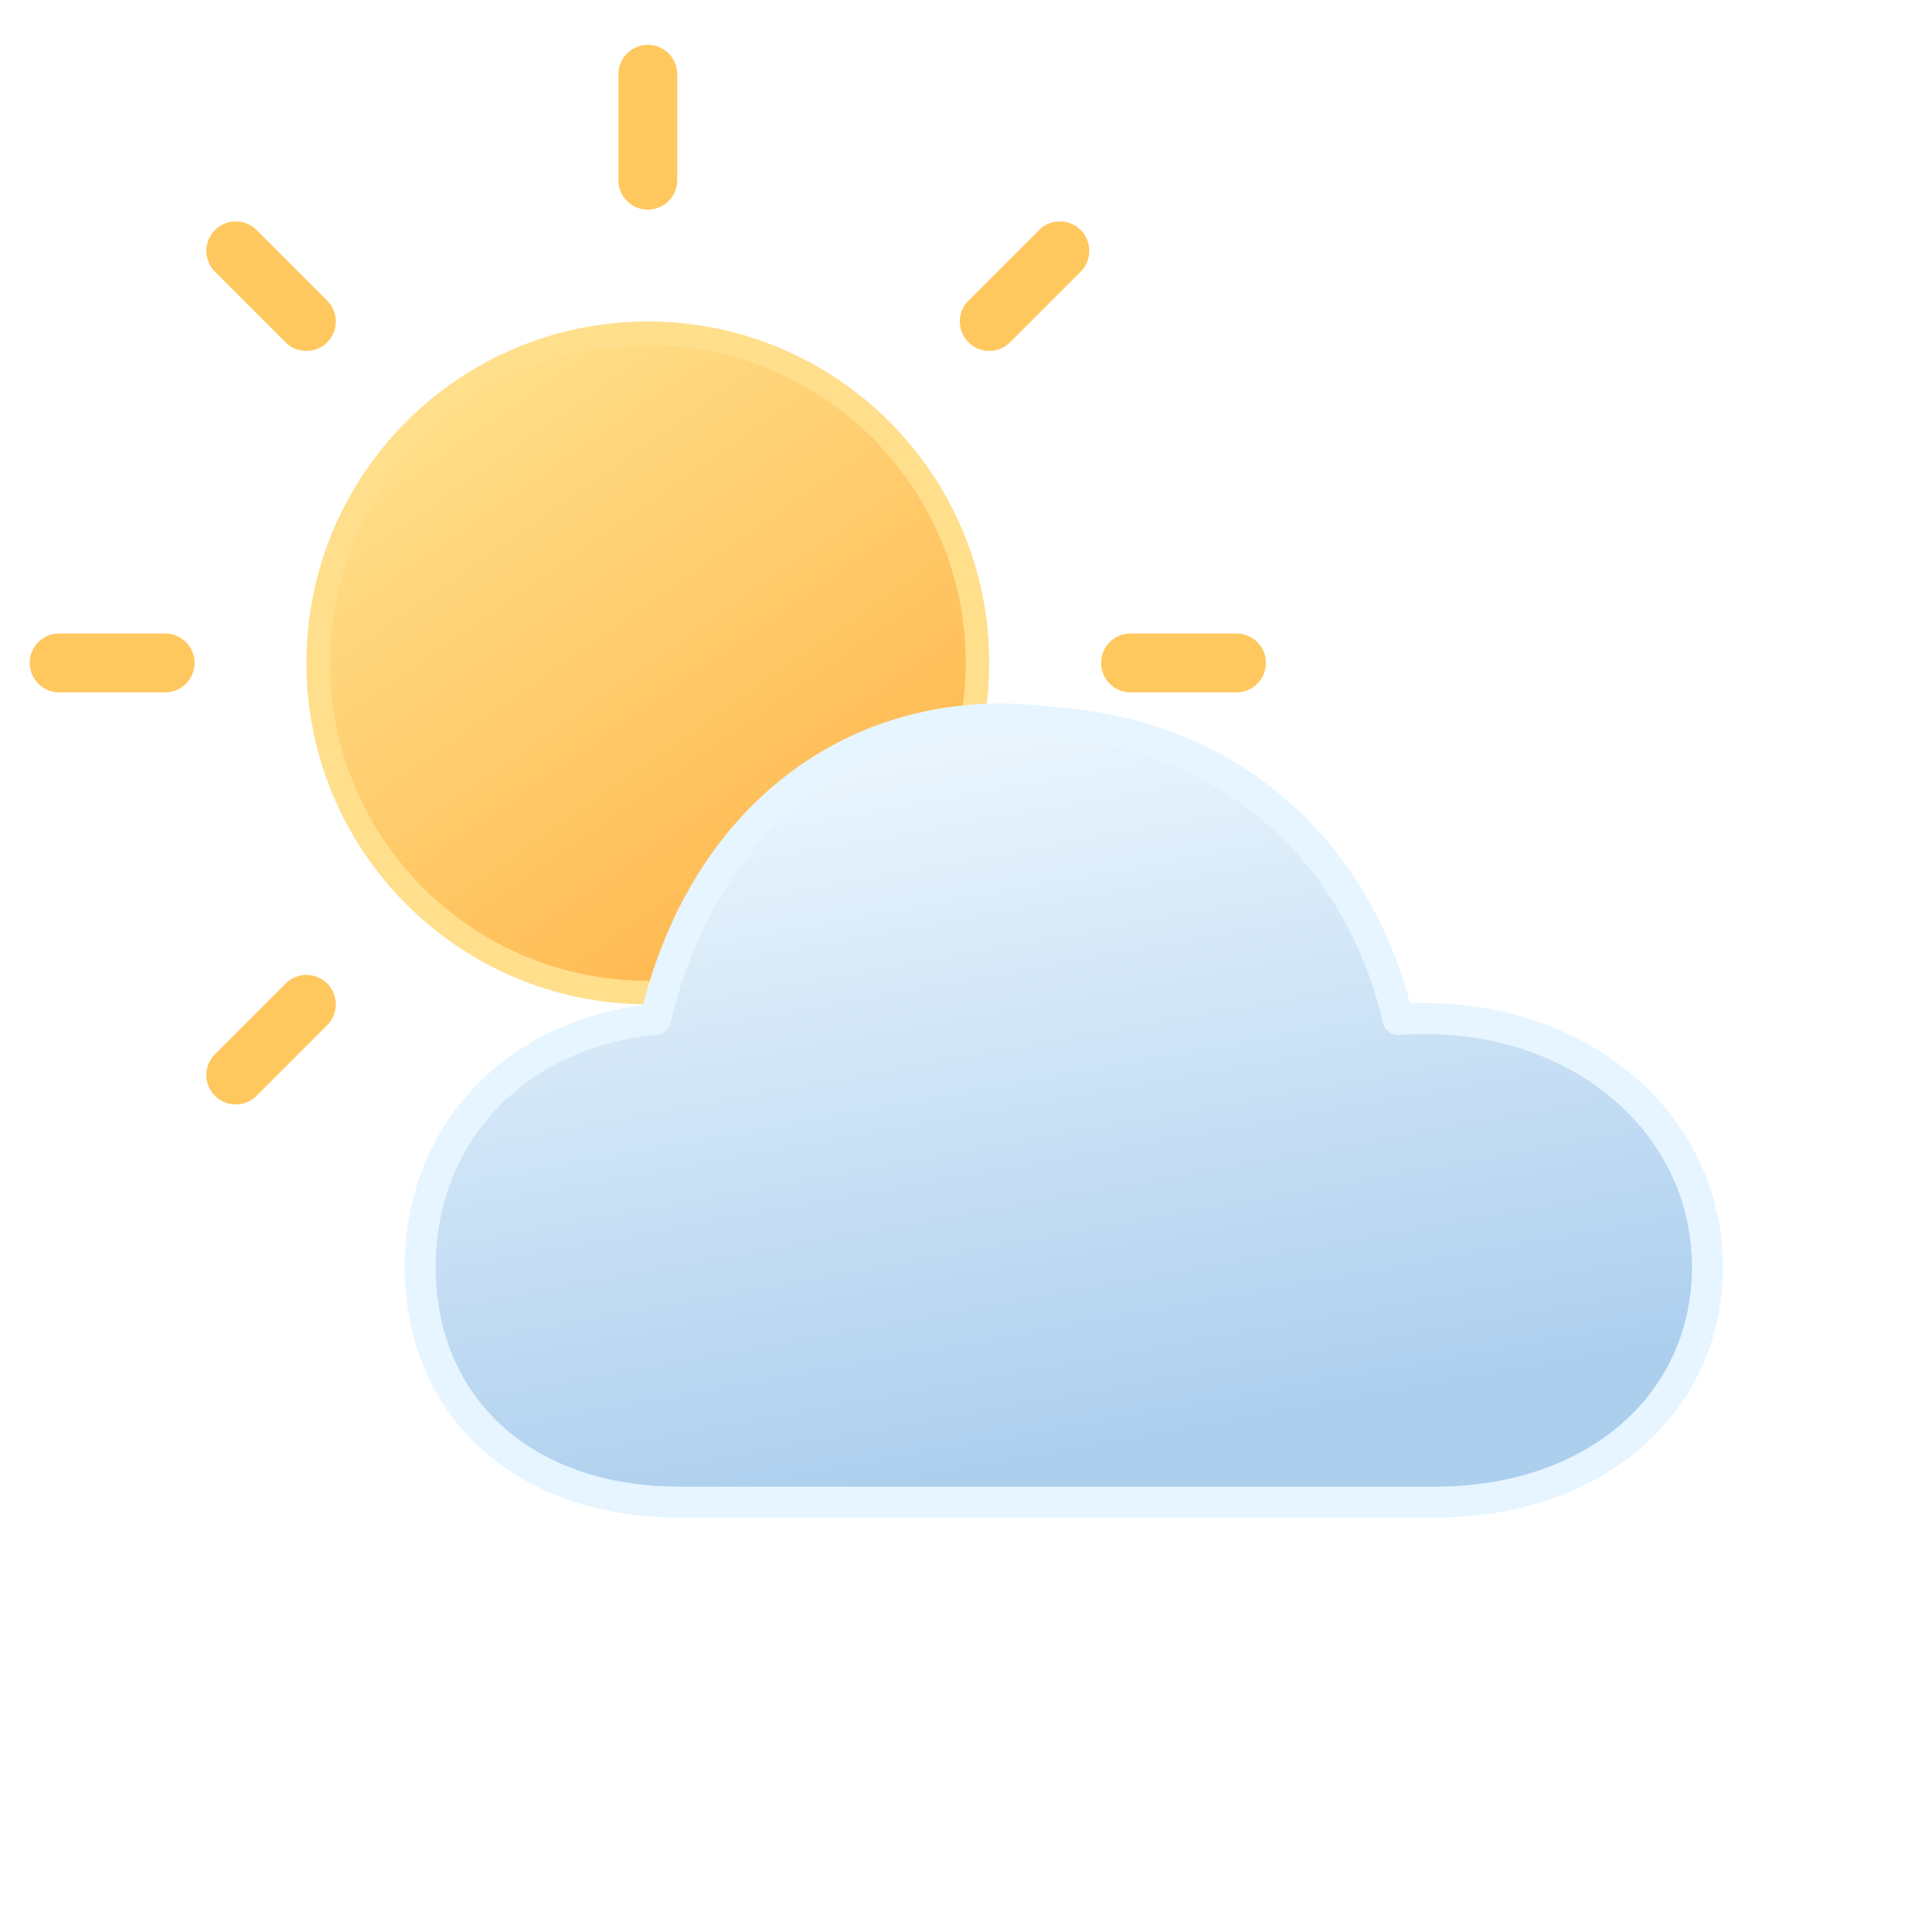
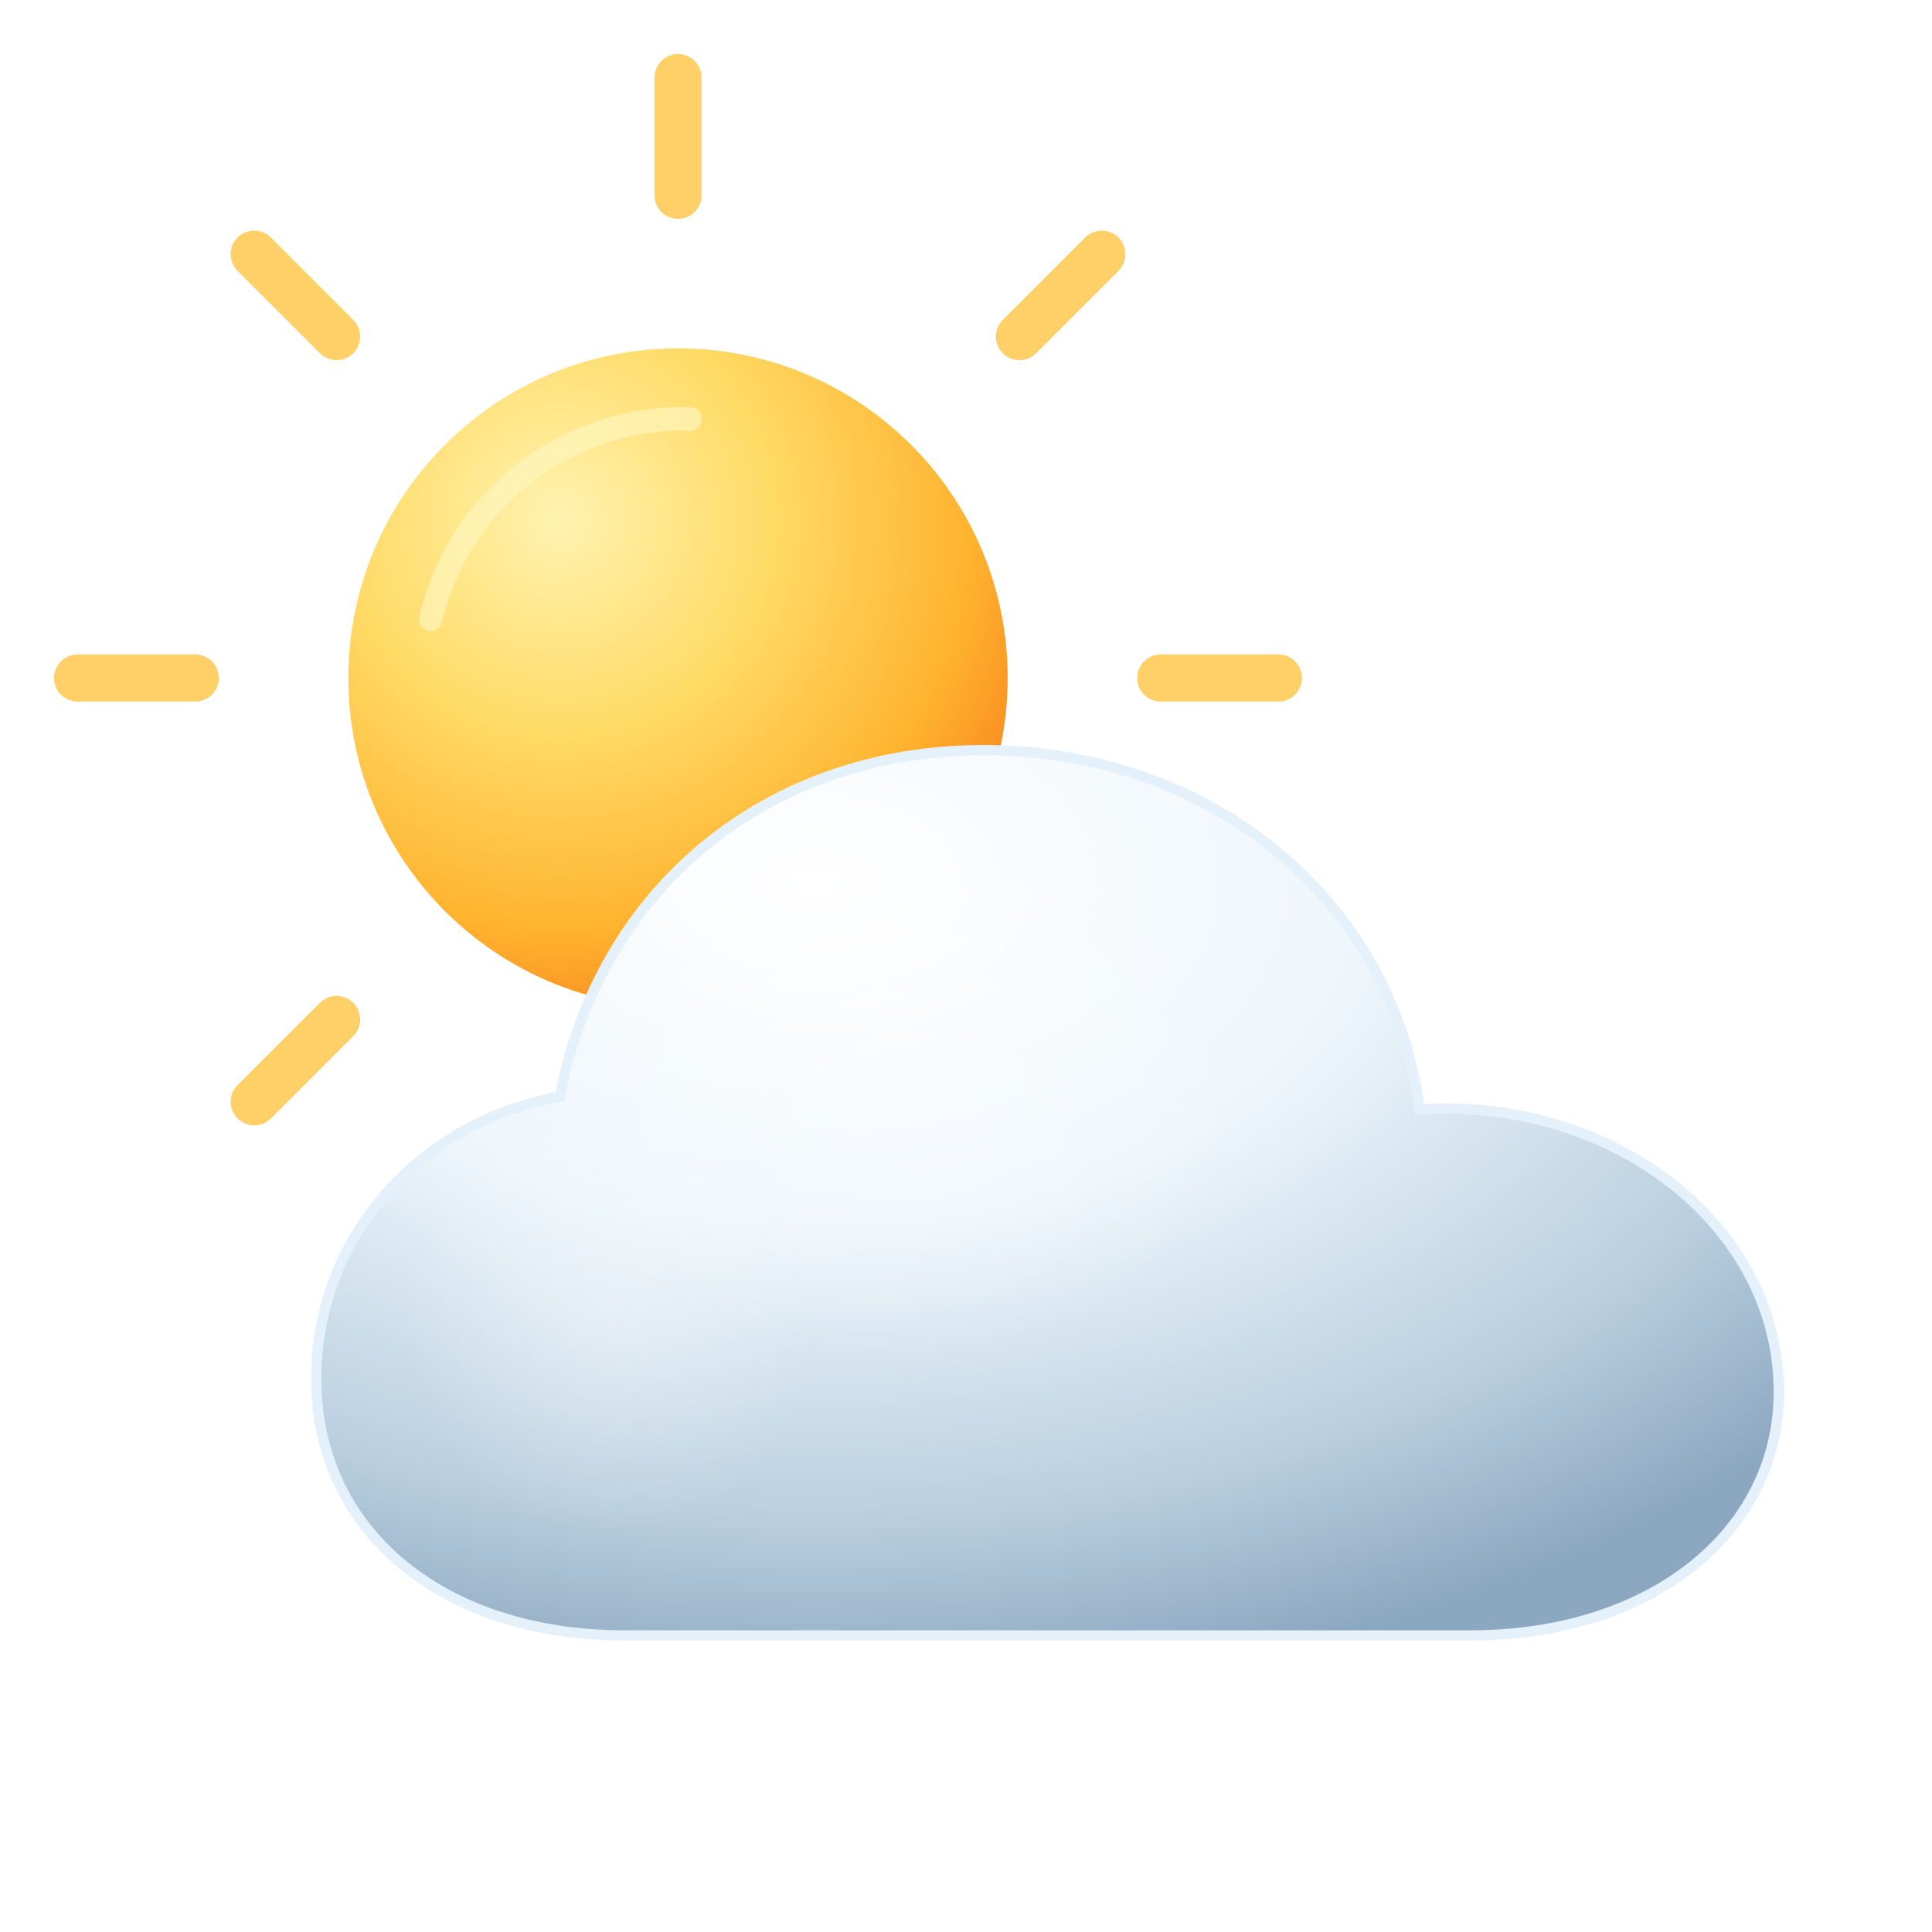
<svg xmlns="http://www.w3.org/2000/svg" viewBox="0 0 128 128" width="128" height="128">
  <defs>
-     <linearGradient id="cloud" x2="0.3" y2="1">
-       <stop stop-color="#f4fbff" />
-       <stop offset="1" stop-color="#adcfee" />
-     </linearGradient>
-     <linearGradient id="sun" x2=".7" y2="1">
-       <stop stop-color="#ffe694" />
-       <stop offset="1" stop-color="#ffb64c" />
-     </linearGradient>
-     <linearGradient id="water" x2=".4" y2="1">
-       <stop stop-color="#7ce3f5" />
-       <stop offset="1" stop-color="#3697ef" />
-     </linearGradient>
-     <linearGradient id="moon" x2=".6" y2="1">
-       <stop stop-color="#f0f5ff" />
-       <stop offset="1" stop-color="#a9bde8" />
-     </linearGradient>
+     <radialGradient id="sky-sun" cx=".32" cy=".26" r=".78">
+       <stop stop-color="#fff3b0" />
+       <stop offset=".42" stop-color="#ffda65" />
+       <stop offset=".8" stop-color="#ffb32f" />
+       <stop offset="1" stop-color="#f98b20" />
+     </radialGradient>
+     <radialGradient id="sky-cloud" cx=".34" cy=".15" r=".92">
+       <stop stop-color="#ffffff" />
+       <stop offset=".42" stop-color="#eef6fc" />
+       <stop offset=".78" stop-color="#b9cfdf" />
+       <stop offset="1" stop-color="#8ca7c0" />
+     </radialGradient>
+     <radialGradient id="sky-highlight">
+       <stop stop-color="#ffffff" stop-opacity=".7" />
+       <stop offset="1" stop-color="#ffffff" stop-opacity="0" />
+     </radialGradient>
  </defs>
-   <g transform="translate(-7 -6) scale(.78)">
-     <path d="M64 14v9M64 105v9M14 64h9M105 64h9M29 29l6 6M93 93l6 6M99 29l-6 6M35 93l-6 6" fill="none" stroke="#ffc85e" stroke-width="5" stroke-linecap="round" stroke-linejoin="round" />
-     <circle cx="64" cy="64" r="28" fill="url(#sun)" stroke="#ffdf8c" stroke-width="2" />
+   <g transform="translate(-5 -5) scale(.78)">
+     <g data-symbol="sun">
+       <path d="M64 13v10M64 105v10M13 64h10M105 64h10M28 28l7 7M93 93l7 7M100 28l-7 7M35 93l-7 7" fill="none" stroke="#ffd067" stroke-width="4" stroke-linecap="round" stroke-linejoin="round" />
+       <circle cx="64" cy="64" r="28" fill="url(#sky-sun)" stroke="none" stroke-width="2" />
+       <path d="M43 59a22 22 0 0 1 22-17" fill="none" stroke="#fff6c0" stroke-width="2" stroke-linecap="round" opacity=".65" />
+     </g>
  </g>
-   <g transform="translate(18 29) scale(.82)">
-     <path d="M33 86C20 86 12 78 12 67s8-19 19-20c4-17 17-26 32-24 15 1 25 11 28 24 14-1 25 8 25 20 0 11-9 19-22 19Z" fill="url(#cloud)" stroke="#e6f5ff" stroke-width="2.5" stroke-linejoin="round" />
+   <g transform="translate(15 31) scale(.85)">
+     <g data-symbol="cloud">
+       <path d="M31 91C17 91 7 83 7 71c0-11 8-20 19-22 3-16 16-27 33-27 18 0 32 12 34 28 15-1 28 9 28 22 0 11-10 19-24 19Z" fill="url(#sky-cloud)" stroke="#e5f1fa" stroke-width=".8" />
+       <ellipse cx="53" cy="48" rx="26" ry="22" fill="url(#sky-highlight)" opacity=".55" />
+       <ellipse cx="30" cy="66" rx="16" ry="17" fill="url(#sky-highlight)" opacity=".45" />
+     </g>
  </g>
</svg>
